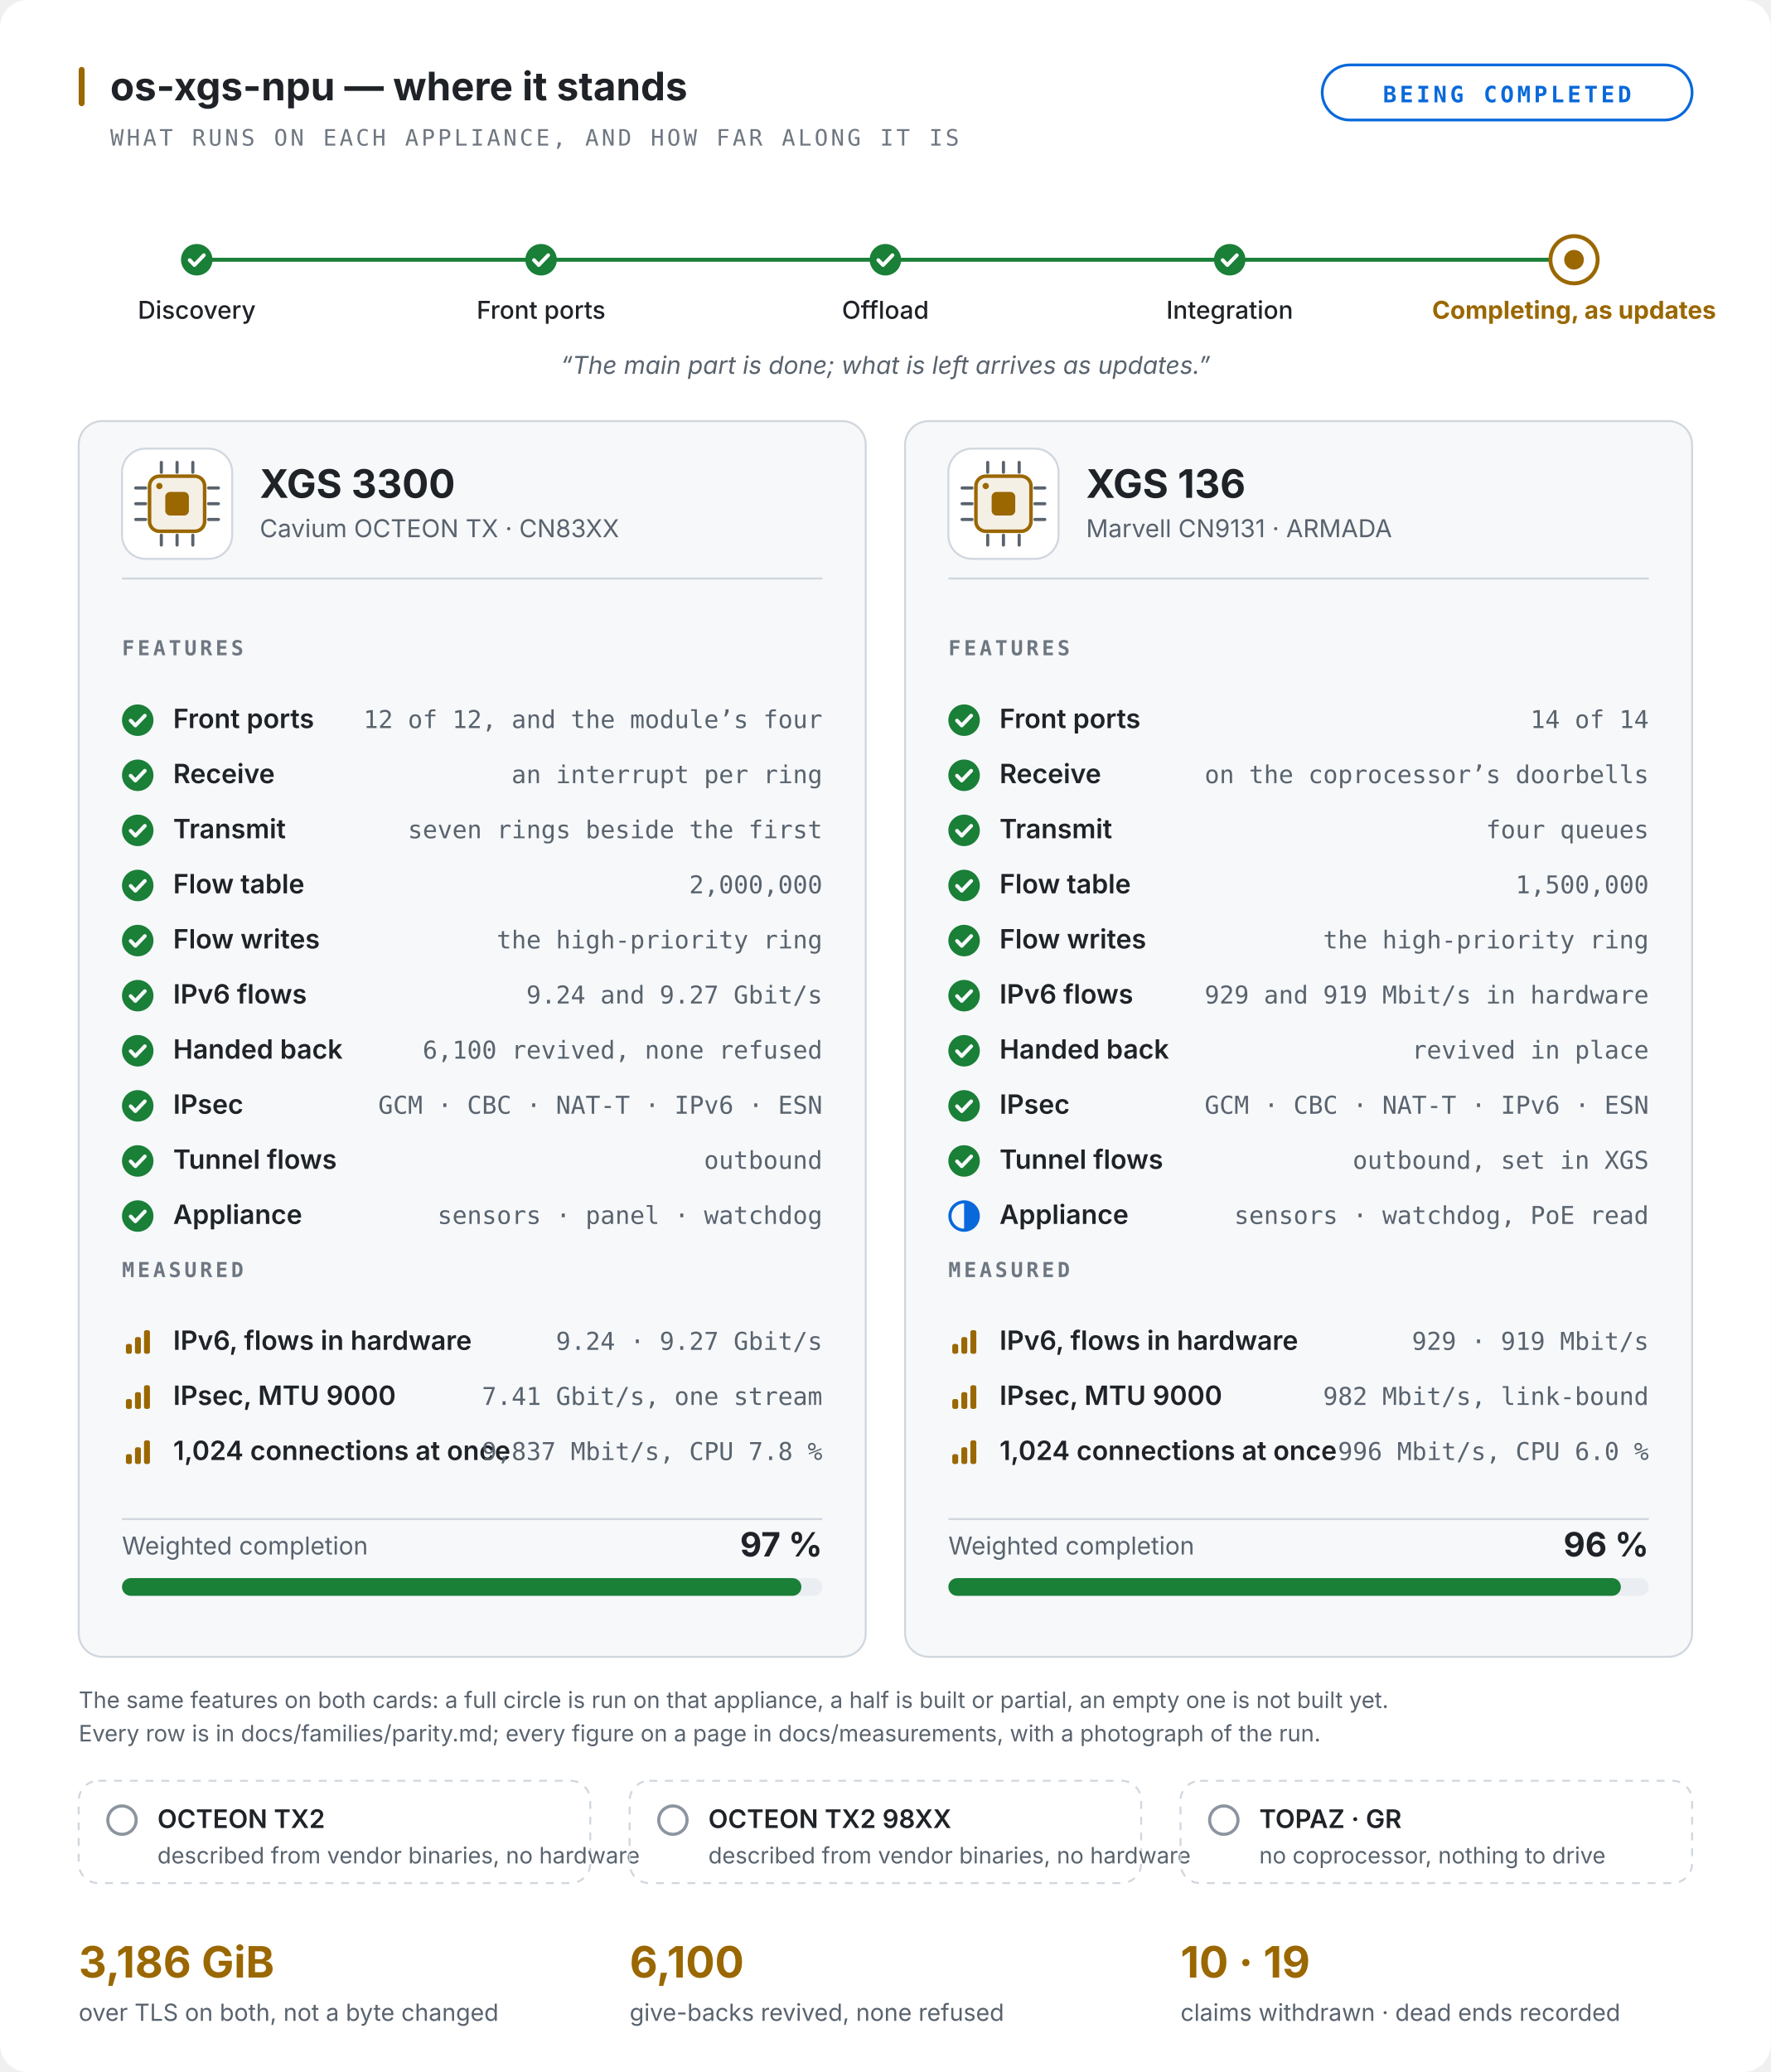
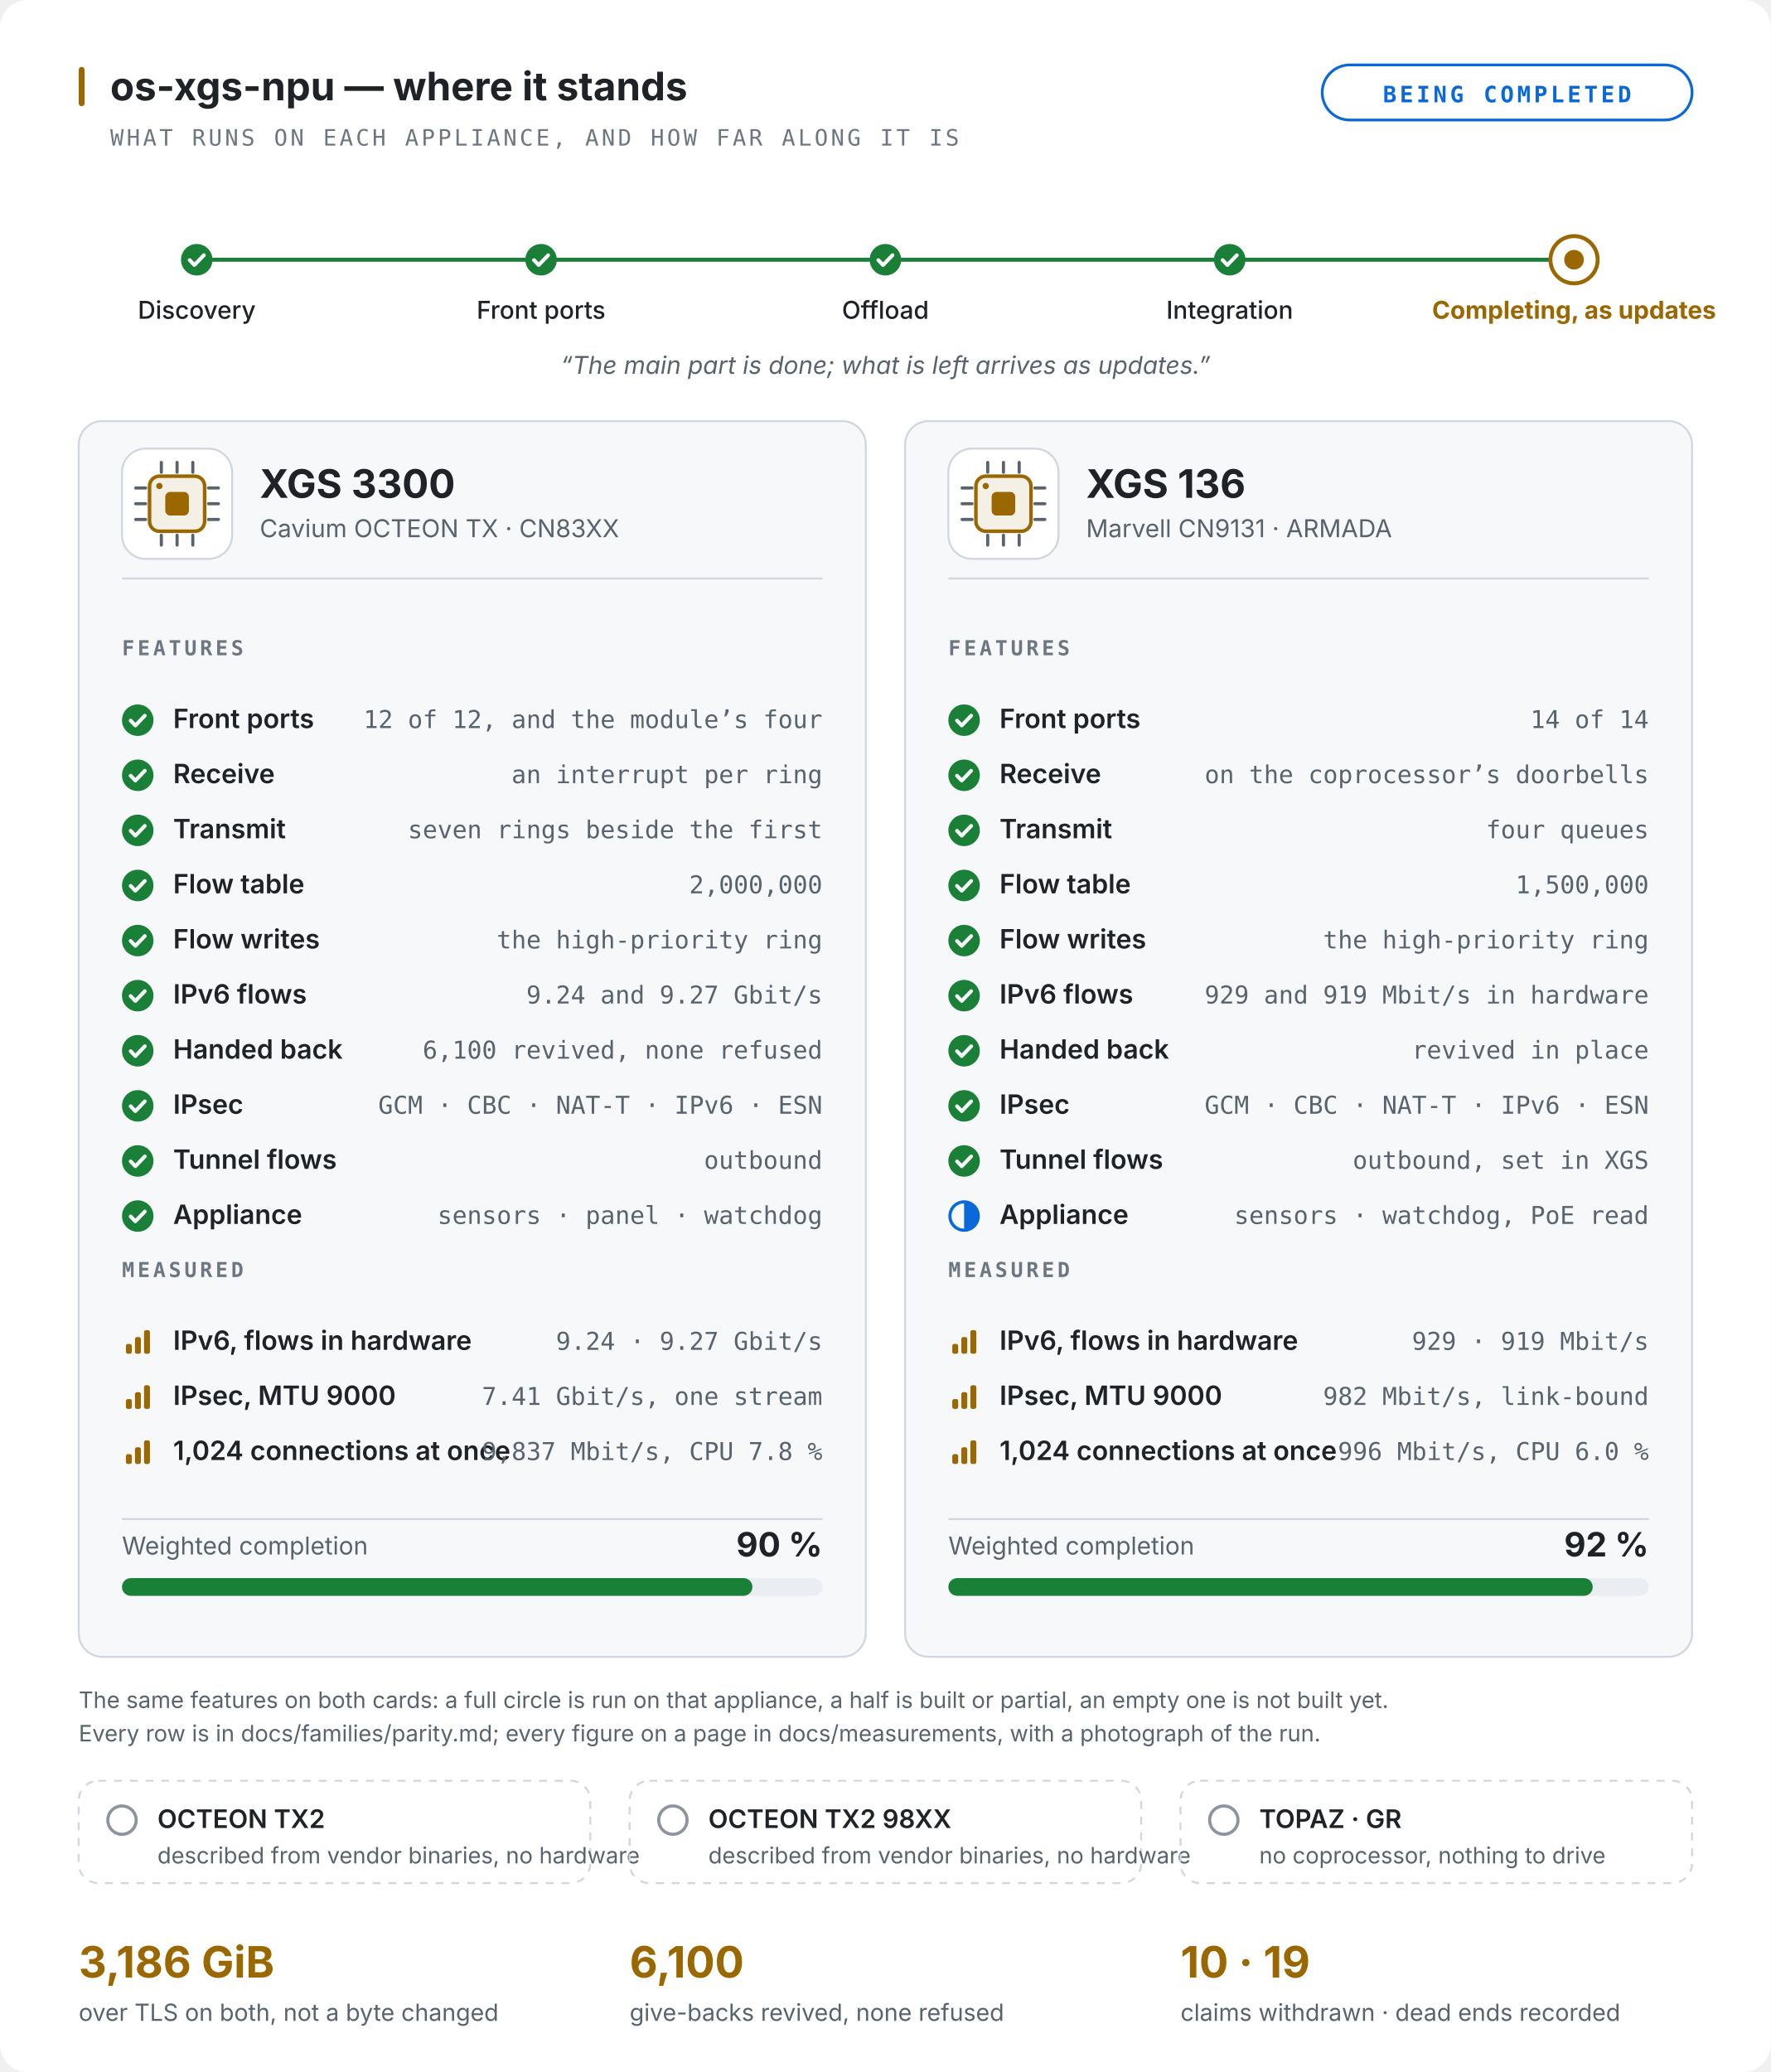
- <svg xmlns="http://www.w3.org/2000/svg" viewBox="0 0 900 1053" width="900" height="1053" role="img" aria-label="os-xgs-npu status. Stage: discovery, front ports, offload and integration done, the work-in-progress notice lifted; what is left being completed as updates. XGS 3300, Cavium OCTEON TX and CN83XX: Front ports: 12 of 12, and the module's four; Receive: an interrupt per ring; Transmit: seven rings beside the first; Flow table: 2,000,000; Flow writes: the high-priority ring; IPv6 flows: 9.24 and 9.27 Gbit/s; Handed back: 6,100 revived, none refused; IPsec: GCM and CBC and NAT-T and IPv6 and ESN; Tunnel flows: outbound; Appliance: sensors and panel and watchdog; IPv6, flows in hardware: 9.24 and 9.27 Gbit/s; IPsec, MTU 9000: 7.41 Gbit/s, one stream; 1,024 connections at once: 9,837 Mbit/s, CPU 7.8 %; weighted completion 97 per cent. XGS 136, Marvell CN9131 and ARMADA: Front ports: 14 of 14; Receive: on the coprocessor's doorbells; Transmit: four queues; Flow table: 1,500,000; Flow writes: the high-priority ring; IPv6 flows: 929 and 919 Mbit/s in hardware; Handed back: revived in place; IPsec: GCM and CBC and NAT-T and IPv6 and ESN; Tunnel flows: outbound, set in XGS; Appliance: sensors and watchdog, PoE read; IPv6, flows in hardware: 929 and 919 Mbit/s; IPsec, MTU 9000: 982 Mbit/s, link-bound; 1,024 connections at once: 996 Mbit/s, CPU 6.0 %; weighted completion 96 per cent. OCTEON TX2 and TX2 98XX described only; TOPAZ and GR have no coprocessor. 3,186 GiB over TLS on both, not a byte changed; 6,100 give-backs revived, none refused; 10 and 19 claims withdrawn and dead ends recorded.">
+ <svg xmlns="http://www.w3.org/2000/svg" viewBox="0 0 900 1053" width="900" height="1053" role="img" aria-label="os-xgs-npu status. Stage: discovery, front ports, offload and integration done, the work-in-progress notice lifted; what is left being completed as updates. XGS 3300, Cavium OCTEON TX and CN83XX: Front ports: 12 of 12, and the module's four; Receive: an interrupt per ring; Transmit: seven rings beside the first; Flow table: 2,000,000; Flow writes: the high-priority ring; IPv6 flows: 9.24 and 9.27 Gbit/s; Handed back: 6,100 revived, none refused; IPsec: GCM and CBC and NAT-T and IPv6 and ESN; Tunnel flows: outbound; Appliance: sensors and panel and watchdog; IPv6, flows in hardware: 9.24 and 9.27 Gbit/s; IPsec, MTU 9000: 7.41 Gbit/s, one stream; 1,024 connections at once: 9,837 Mbit/s, CPU 7.8 %; weighted completion 90 per cent. XGS 136, Marvell CN9131 and ARMADA: Front ports: 14 of 14; Receive: on the coprocessor's doorbells; Transmit: four queues; Flow table: 1,500,000; Flow writes: the high-priority ring; IPv6 flows: 929 and 919 Mbit/s in hardware; Handed back: revived in place; IPsec: GCM and CBC and NAT-T and IPv6 and ESN; Tunnel flows: outbound, set in XGS; Appliance: sensors and watchdog, PoE read; IPv6, flows in hardware: 929 and 919 Mbit/s; IPsec, MTU 9000: 982 Mbit/s, link-bound; 1,024 connections at once: 996 Mbit/s, CPU 6.0 %; weighted completion 92 per cent. OCTEON TX2 and TX2 98XX described only; TOPAZ and GR have no coprocessor. 3,186 GiB over TLS on both, not a byte changed; 6,100 give-backs revived, none refused; 10 and 19 claims withdrawn and dead ends recorded.">
  <rect width="900" height="1053" rx="14" fill="#FFFFFF" />
  <rect x="40" y="34" width="3" height="20" rx="1.5" fill="#9A6700" />
  <text x="56" y="51" font-family="ui-sans-serif,-apple-system,Segoe UI,Inter,Helvetica,Arial,sans-serif" font-size="20" font-weight="700" fill="#1F2328" text-anchor="start">os-xgs-npu — where it stands</text>
  <text x="56" y="74" font-family="ui-monospace,SFMono-Regular,Menlo,Consolas,monospace" font-size="11.5" font-weight="400" fill="#6E7781" text-anchor="start" letter-spacing="1.4">WHAT RUNS ON EACH APPLIANCE, AND HOW FAR ALONG IT IS</text>
  <rect x="672" y="33" width="188" height="28" rx="14" fill="none" stroke="#0969DA" stroke-width="1.4" />
  <text x="766" y="52" font-family="ui-monospace,SFMono-Regular,Menlo,Consolas,monospace" font-size="11.5" font-weight="700" fill="#0969DA" text-anchor="middle" letter-spacing="1.6">BEING COMPLETED</text>
  <line x1="100" y1="132" x2="800" y2="132" stroke="#D0D7DE" stroke-width="2" />
  <line x1="100" y1="132" x2="800" y2="132" stroke="#1A7F37" stroke-width="2" />
  <circle cx="100" cy="132" r="8" fill="#1A7F37" />
  <path d="M96.4 132.2 l2.4 2.5 l4.8 -5" fill="none" stroke="#FFFFFF" stroke-width="1.9" stroke-linecap="round" stroke-linejoin="round" />
  <text x="100" y="162" font-family="ui-sans-serif,-apple-system,Segoe UI,Inter,Helvetica,Arial,sans-serif" font-size="12.5" font-weight="500" fill="#1F2328" text-anchor="middle">Discovery</text>
  <circle cx="275" cy="132" r="8" fill="#1A7F37" />
  <path d="M271.4 132.2 l2.4 2.5 l4.8 -5" fill="none" stroke="#FFFFFF" stroke-width="1.9" stroke-linecap="round" stroke-linejoin="round" />
  <text x="275" y="162" font-family="ui-sans-serif,-apple-system,Segoe UI,Inter,Helvetica,Arial,sans-serif" font-size="12.5" font-weight="500" fill="#1F2328" text-anchor="middle">Front ports</text>
  <circle cx="450" cy="132" r="8" fill="#1A7F37" />
  <path d="M446.4 132.2 l2.4 2.5 l4.8 -5" fill="none" stroke="#FFFFFF" stroke-width="1.9" stroke-linecap="round" stroke-linejoin="round" />
  <text x="450" y="162" font-family="ui-sans-serif,-apple-system,Segoe UI,Inter,Helvetica,Arial,sans-serif" font-size="12.5" font-weight="500" fill="#1F2328" text-anchor="middle">Offload</text>
  <circle cx="625" cy="132" r="8" fill="#1A7F37" />
  <path d="M621.4 132.2 l2.4 2.5 l4.8 -5" fill="none" stroke="#FFFFFF" stroke-width="1.9" stroke-linecap="round" stroke-linejoin="round" />
  <text x="625" y="162" font-family="ui-sans-serif,-apple-system,Segoe UI,Inter,Helvetica,Arial,sans-serif" font-size="12.5" font-weight="500" fill="#1F2328" text-anchor="middle">Integration</text>
  <circle cx="800" cy="132" r="12" fill="#FFFFFF" stroke="#9A6700" stroke-width="2" />
  <circle cx="800" cy="132" r="5" fill="#9A6700" />
  <text x="800" y="162" font-family="ui-sans-serif,-apple-system,Segoe UI,Inter,Helvetica,Arial,sans-serif" font-size="12.5" font-weight="700" fill="#9A6700" text-anchor="middle">Completing, as updates</text>
  <text x="450.0" y="190" font-family="ui-sans-serif,-apple-system,Segoe UI,Inter,Helvetica,Arial,sans-serif" font-size="12.5" font-weight="400" fill="#59636E" text-anchor="middle" font-style="italic">“The main part is done; what is left arrives as updates.”</text>
  <rect x="40" y="214" width="400" height="628" rx="12" fill="#F6F8FA" stroke="#D0D7DE" />
  <rect x="62" y="228" width="56" height="56" rx="12" fill="#FFFFFF" stroke="#D0D7DE" />
  <path d="M82.0 240.0 v-5 M82.0 272.0 v5 M74.0 248.0 h-5 M106.0 248.0 h5" stroke="#59636E" stroke-width="1.6" stroke-linecap="round" fill="none" />
  <path d="M90.0 240.0 v-5 M90.0 272.0 v5 M74.0 256.0 h-5 M106.0 256.0 h5" stroke="#59636E" stroke-width="1.6" stroke-linecap="round" fill="none" />
  <path d="M98.0 240.0 v-5 M98.0 272.0 v5 M74.0 264.0 h-5 M106.0 264.0 h5" stroke="#59636E" stroke-width="1.6" stroke-linecap="round" fill="none" />
  <rect x="76.0" y="242.0" width="28" height="28" rx="5" fill="#9A6700" fill-opacity="0.10" stroke="#9A6700" stroke-width="1.8" />
  <rect x="84.0" y="250.0" width="12" height="12" rx="2.5" fill="#9A6700" />
  <circle cx="81.0" cy="247.0" r="1.6" fill="#9A6700" />
  <text x="132" y="253" font-family="ui-sans-serif,-apple-system,Segoe UI,Inter,Helvetica,Arial,sans-serif" font-size="20" font-weight="700" fill="#1F2328" text-anchor="start">XGS 3300</text>
  <text x="132" y="273" font-family="ui-sans-serif,-apple-system,Segoe UI,Inter,Helvetica,Arial,sans-serif" font-size="12.5" font-weight="400" fill="#59636E" text-anchor="start">Cavium OCTEON TX · CN83XX</text>
  <line x1="62" y1="294" x2="418" y2="294" stroke="#D0D7DE" />
  <text x="62" y="333" font-family="ui-monospace,SFMono-Regular,Menlo,Consolas,monospace" font-size="10.5" font-weight="700" fill="#6E7781" text-anchor="start" letter-spacing="1.6">FEATURES</text>
  <circle cx="70" cy="366" r="8" fill="#1A7F37" />
  <path d="M66.4 366.2 l2.4 2.5 l4.8 -5" fill="none" stroke="#F6F8FA" stroke-width="1.9" stroke-linecap="round" stroke-linejoin="round" />
  <text x="88" y="370" font-family="ui-sans-serif,-apple-system,Segoe UI,Inter,Helvetica,Arial,sans-serif" font-size="13.5" font-weight="600" fill="#1F2328" text-anchor="start">Front ports</text>
  <text x="418" y="370" font-family="ui-monospace,SFMono-Regular,Menlo,Consolas,monospace" font-size="12.5" font-weight="400" fill="#59636E" text-anchor="end">12 of 12, and the module’s four</text>
  <circle cx="70" cy="394" r="8" fill="#1A7F37" />
  <path d="M66.4 394.2 l2.4 2.5 l4.8 -5" fill="none" stroke="#F6F8FA" stroke-width="1.9" stroke-linecap="round" stroke-linejoin="round" />
  <text x="88" y="398" font-family="ui-sans-serif,-apple-system,Segoe UI,Inter,Helvetica,Arial,sans-serif" font-size="13.5" font-weight="600" fill="#1F2328" text-anchor="start">Receive</text>
  <text x="418" y="398" font-family="ui-monospace,SFMono-Regular,Menlo,Consolas,monospace" font-size="12.5" font-weight="400" fill="#59636E" text-anchor="end">an interrupt per ring</text>
  <circle cx="70" cy="422" r="8" fill="#1A7F37" />
  <path d="M66.4 422.2 l2.4 2.5 l4.8 -5" fill="none" stroke="#F6F8FA" stroke-width="1.9" stroke-linecap="round" stroke-linejoin="round" />
  <text x="88" y="426" font-family="ui-sans-serif,-apple-system,Segoe UI,Inter,Helvetica,Arial,sans-serif" font-size="13.5" font-weight="600" fill="#1F2328" text-anchor="start">Transmit</text>
  <text x="418" y="426" font-family="ui-monospace,SFMono-Regular,Menlo,Consolas,monospace" font-size="12.5" font-weight="400" fill="#59636E" text-anchor="end">seven rings beside the first</text>
  <circle cx="70" cy="450" r="8" fill="#1A7F37" />
  <path d="M66.4 450.2 l2.4 2.5 l4.8 -5" fill="none" stroke="#F6F8FA" stroke-width="1.9" stroke-linecap="round" stroke-linejoin="round" />
  <text x="88" y="454" font-family="ui-sans-serif,-apple-system,Segoe UI,Inter,Helvetica,Arial,sans-serif" font-size="13.5" font-weight="600" fill="#1F2328" text-anchor="start">Flow table</text>
  <text x="418" y="454" font-family="ui-monospace,SFMono-Regular,Menlo,Consolas,monospace" font-size="12.5" font-weight="400" fill="#59636E" text-anchor="end">2,000,000</text>
  <circle cx="70" cy="478" r="8" fill="#1A7F37" />
  <path d="M66.4 478.2 l2.4 2.5 l4.8 -5" fill="none" stroke="#F6F8FA" stroke-width="1.9" stroke-linecap="round" stroke-linejoin="round" />
  <text x="88" y="482" font-family="ui-sans-serif,-apple-system,Segoe UI,Inter,Helvetica,Arial,sans-serif" font-size="13.5" font-weight="600" fill="#1F2328" text-anchor="start">Flow writes</text>
  <text x="418" y="482" font-family="ui-monospace,SFMono-Regular,Menlo,Consolas,monospace" font-size="12.5" font-weight="400" fill="#59636E" text-anchor="end">the high-priority ring</text>
  <circle cx="70" cy="506" r="8" fill="#1A7F37" />
  <path d="M66.4 506.2 l2.4 2.5 l4.8 -5" fill="none" stroke="#F6F8FA" stroke-width="1.9" stroke-linecap="round" stroke-linejoin="round" />
  <text x="88" y="510" font-family="ui-sans-serif,-apple-system,Segoe UI,Inter,Helvetica,Arial,sans-serif" font-size="13.5" font-weight="600" fill="#1F2328" text-anchor="start">IPv6 flows</text>
  <text x="418" y="510" font-family="ui-monospace,SFMono-Regular,Menlo,Consolas,monospace" font-size="12.5" font-weight="400" fill="#59636E" text-anchor="end">9.24 and 9.27 Gbit/s</text>
  <circle cx="70" cy="534" r="8" fill="#1A7F37" />
  <path d="M66.4 534.2 l2.4 2.5 l4.8 -5" fill="none" stroke="#F6F8FA" stroke-width="1.9" stroke-linecap="round" stroke-linejoin="round" />
  <text x="88" y="538" font-family="ui-sans-serif,-apple-system,Segoe UI,Inter,Helvetica,Arial,sans-serif" font-size="13.5" font-weight="600" fill="#1F2328" text-anchor="start">Handed back</text>
  <text x="418" y="538" font-family="ui-monospace,SFMono-Regular,Menlo,Consolas,monospace" font-size="12.5" font-weight="400" fill="#59636E" text-anchor="end">6,100 revived, none refused</text>
  <circle cx="70" cy="562" r="8" fill="#1A7F37" />
  <path d="M66.4 562.2 l2.4 2.5 l4.8 -5" fill="none" stroke="#F6F8FA" stroke-width="1.9" stroke-linecap="round" stroke-linejoin="round" />
  <text x="88" y="566" font-family="ui-sans-serif,-apple-system,Segoe UI,Inter,Helvetica,Arial,sans-serif" font-size="13.5" font-weight="600" fill="#1F2328" text-anchor="start">IPsec</text>
  <text x="418" y="566" font-family="ui-monospace,SFMono-Regular,Menlo,Consolas,monospace" font-size="12.5" font-weight="400" fill="#59636E" text-anchor="end">GCM · CBC · NAT-T · IPv6 · ESN</text>
  <circle cx="70" cy="590" r="8" fill="#1A7F37" />
  <path d="M66.4 590.2 l2.4 2.5 l4.8 -5" fill="none" stroke="#F6F8FA" stroke-width="1.9" stroke-linecap="round" stroke-linejoin="round" />
  <text x="88" y="594" font-family="ui-sans-serif,-apple-system,Segoe UI,Inter,Helvetica,Arial,sans-serif" font-size="13.5" font-weight="600" fill="#1F2328" text-anchor="start">Tunnel flows</text>
  <text x="418" y="594" font-family="ui-monospace,SFMono-Regular,Menlo,Consolas,monospace" font-size="12.5" font-weight="400" fill="#59636E" text-anchor="end">outbound</text>
  <circle cx="70" cy="618" r="8" fill="#1A7F37" />
  <path d="M66.4 618.2 l2.4 2.5 l4.8 -5" fill="none" stroke="#F6F8FA" stroke-width="1.9" stroke-linecap="round" stroke-linejoin="round" />
  <text x="88" y="622" font-family="ui-sans-serif,-apple-system,Segoe UI,Inter,Helvetica,Arial,sans-serif" font-size="13.5" font-weight="600" fill="#1F2328" text-anchor="start">Appliance</text>
  <text x="418" y="622" font-family="ui-monospace,SFMono-Regular,Menlo,Consolas,monospace" font-size="12.5" font-weight="400" fill="#59636E" text-anchor="end">sensors · panel · watchdog</text>
  <text x="62" y="649" font-family="ui-monospace,SFMono-Regular,Menlo,Consolas,monospace" font-size="10.5" font-weight="700" fill="#6E7781" text-anchor="start" letter-spacing="1.6">MEASURED</text>
  <rect x="64.0" y="683" width="3" height="5" rx="1" fill="#9A6700" />
  <rect x="68.6" y="679.5" width="3" height="8.5" rx="1" fill="#9A6700" />
  <rect x="73.2" y="676" width="3" height="12" rx="1" fill="#9A6700" />
  <text x="88" y="686" font-family="ui-sans-serif,-apple-system,Segoe UI,Inter,Helvetica,Arial,sans-serif" font-size="13.5" font-weight="600" fill="#1F2328" text-anchor="start">IPv6, flows in hardware</text>
  <text x="418" y="686" font-family="ui-monospace,SFMono-Regular,Menlo,Consolas,monospace" font-size="12.5" font-weight="400" fill="#59636E" text-anchor="end">9.24 · 9.27 Gbit/s</text>
  <rect x="64.0" y="711" width="3" height="5" rx="1" fill="#9A6700" />
  <rect x="68.6" y="707.5" width="3" height="8.5" rx="1" fill="#9A6700" />
  <rect x="73.2" y="704" width="3" height="12" rx="1" fill="#9A6700" />
  <text x="88" y="714" font-family="ui-sans-serif,-apple-system,Segoe UI,Inter,Helvetica,Arial,sans-serif" font-size="13.5" font-weight="600" fill="#1F2328" text-anchor="start">IPsec, MTU 9000</text>
  <text x="418" y="714" font-family="ui-monospace,SFMono-Regular,Menlo,Consolas,monospace" font-size="12.5" font-weight="400" fill="#59636E" text-anchor="end">7.41 Gbit/s, one stream</text>
  <rect x="64.0" y="739" width="3" height="5" rx="1" fill="#9A6700" />
  <rect x="68.6" y="735.5" width="3" height="8.5" rx="1" fill="#9A6700" />
  <rect x="73.2" y="732" width="3" height="12" rx="1" fill="#9A6700" />
  <text x="88" y="742" font-family="ui-sans-serif,-apple-system,Segoe UI,Inter,Helvetica,Arial,sans-serif" font-size="13.5" font-weight="600" fill="#1F2328" text-anchor="start">1,024 connections at once</text>
  <text x="418" y="742" font-family="ui-monospace,SFMono-Regular,Menlo,Consolas,monospace" font-size="12.5" font-weight="400" fill="#59636E" text-anchor="end">9,837 Mbit/s, CPU 7.8 %</text>
  <line x1="62" y1="772" x2="418" y2="772" stroke="#D0D7DE" />
  <text x="62" y="790" font-family="ui-sans-serif,-apple-system,Segoe UI,Inter,Helvetica,Arial,sans-serif" font-size="12.5" font-weight="400" fill="#59636E" text-anchor="start">Weighted completion</text>
-   <text x="418" y="791" font-family="ui-sans-serif,-apple-system,Segoe UI,Inter,Helvetica,Arial,sans-serif" font-size="17" font-weight="700" fill="#1F2328" text-anchor="end">97 %</text>
+   <text x="418" y="791" font-family="ui-sans-serif,-apple-system,Segoe UI,Inter,Helvetica,Arial,sans-serif" font-size="17" font-weight="700" fill="#1F2328" text-anchor="end">90 %</text>
  <rect x="62" y="802" width="356" height="9" rx="4.5" fill="#EAEEF2" />
-   <rect x="62" y="802" width="345.3" height="9" rx="4.5" fill="#1A7F37" />
+   <rect x="62" y="802" width="320.4" height="9" rx="4.5" fill="#1A7F37" />
  <rect x="460" y="214" width="400" height="628" rx="12" fill="#F6F8FA" stroke="#D0D7DE" />
  <rect x="482" y="228" width="56" height="56" rx="12" fill="#FFFFFF" stroke="#D0D7DE" />
  <path d="M502.0 240.0 v-5 M502.0 272.0 v5 M494.0 248.0 h-5 M526.0 248.0 h5" stroke="#59636E" stroke-width="1.6" stroke-linecap="round" fill="none" />
  <path d="M510.0 240.0 v-5 M510.0 272.0 v5 M494.0 256.0 h-5 M526.0 256.0 h5" stroke="#59636E" stroke-width="1.6" stroke-linecap="round" fill="none" />
  <path d="M518.0 240.0 v-5 M518.0 272.0 v5 M494.0 264.0 h-5 M526.0 264.0 h5" stroke="#59636E" stroke-width="1.6" stroke-linecap="round" fill="none" />
  <rect x="496.0" y="242.0" width="28" height="28" rx="5" fill="#9A6700" fill-opacity="0.10" stroke="#9A6700" stroke-width="1.8" />
  <rect x="504.0" y="250.0" width="12" height="12" rx="2.5" fill="#9A6700" />
  <circle cx="501.0" cy="247.0" r="1.6" fill="#9A6700" />
  <text x="552" y="253" font-family="ui-sans-serif,-apple-system,Segoe UI,Inter,Helvetica,Arial,sans-serif" font-size="20" font-weight="700" fill="#1F2328" text-anchor="start">XGS 136</text>
  <text x="552" y="273" font-family="ui-sans-serif,-apple-system,Segoe UI,Inter,Helvetica,Arial,sans-serif" font-size="12.5" font-weight="400" fill="#59636E" text-anchor="start">Marvell CN9131 · ARMADA</text>
  <line x1="482" y1="294" x2="838" y2="294" stroke="#D0D7DE" />
  <text x="482" y="333" font-family="ui-monospace,SFMono-Regular,Menlo,Consolas,monospace" font-size="10.5" font-weight="700" fill="#6E7781" text-anchor="start" letter-spacing="1.6">FEATURES</text>
  <circle cx="490" cy="366" r="8" fill="#1A7F37" />
  <path d="M486.4 366.2 l2.4 2.5 l4.8 -5" fill="none" stroke="#F6F8FA" stroke-width="1.9" stroke-linecap="round" stroke-linejoin="round" />
  <text x="508" y="370" font-family="ui-sans-serif,-apple-system,Segoe UI,Inter,Helvetica,Arial,sans-serif" font-size="13.5" font-weight="600" fill="#1F2328" text-anchor="start">Front ports</text>
  <text x="838" y="370" font-family="ui-monospace,SFMono-Regular,Menlo,Consolas,monospace" font-size="12.5" font-weight="400" fill="#59636E" text-anchor="end">14 of 14</text>
  <circle cx="490" cy="394" r="8" fill="#1A7F37" />
  <path d="M486.4 394.2 l2.4 2.5 l4.8 -5" fill="none" stroke="#F6F8FA" stroke-width="1.9" stroke-linecap="round" stroke-linejoin="round" />
  <text x="508" y="398" font-family="ui-sans-serif,-apple-system,Segoe UI,Inter,Helvetica,Arial,sans-serif" font-size="13.5" font-weight="600" fill="#1F2328" text-anchor="start">Receive</text>
  <text x="838" y="398" font-family="ui-monospace,SFMono-Regular,Menlo,Consolas,monospace" font-size="12.5" font-weight="400" fill="#59636E" text-anchor="end">on the coprocessor’s doorbells</text>
  <circle cx="490" cy="422" r="8" fill="#1A7F37" />
  <path d="M486.4 422.2 l2.4 2.5 l4.8 -5" fill="none" stroke="#F6F8FA" stroke-width="1.9" stroke-linecap="round" stroke-linejoin="round" />
  <text x="508" y="426" font-family="ui-sans-serif,-apple-system,Segoe UI,Inter,Helvetica,Arial,sans-serif" font-size="13.5" font-weight="600" fill="#1F2328" text-anchor="start">Transmit</text>
  <text x="838" y="426" font-family="ui-monospace,SFMono-Regular,Menlo,Consolas,monospace" font-size="12.5" font-weight="400" fill="#59636E" text-anchor="end">four queues</text>
  <circle cx="490" cy="450" r="8" fill="#1A7F37" />
  <path d="M486.4 450.2 l2.4 2.5 l4.8 -5" fill="none" stroke="#F6F8FA" stroke-width="1.9" stroke-linecap="round" stroke-linejoin="round" />
  <text x="508" y="454" font-family="ui-sans-serif,-apple-system,Segoe UI,Inter,Helvetica,Arial,sans-serif" font-size="13.5" font-weight="600" fill="#1F2328" text-anchor="start">Flow table</text>
  <text x="838" y="454" font-family="ui-monospace,SFMono-Regular,Menlo,Consolas,monospace" font-size="12.5" font-weight="400" fill="#59636E" text-anchor="end">1,500,000</text>
  <circle cx="490" cy="478" r="8" fill="#1A7F37" />
  <path d="M486.4 478.2 l2.4 2.5 l4.8 -5" fill="none" stroke="#F6F8FA" stroke-width="1.9" stroke-linecap="round" stroke-linejoin="round" />
  <text x="508" y="482" font-family="ui-sans-serif,-apple-system,Segoe UI,Inter,Helvetica,Arial,sans-serif" font-size="13.5" font-weight="600" fill="#1F2328" text-anchor="start">Flow writes</text>
  <text x="838" y="482" font-family="ui-monospace,SFMono-Regular,Menlo,Consolas,monospace" font-size="12.5" font-weight="400" fill="#59636E" text-anchor="end">the high-priority ring</text>
  <circle cx="490" cy="506" r="8" fill="#1A7F37" />
  <path d="M486.4 506.2 l2.4 2.5 l4.8 -5" fill="none" stroke="#F6F8FA" stroke-width="1.9" stroke-linecap="round" stroke-linejoin="round" />
  <text x="508" y="510" font-family="ui-sans-serif,-apple-system,Segoe UI,Inter,Helvetica,Arial,sans-serif" font-size="13.5" font-weight="600" fill="#1F2328" text-anchor="start">IPv6 flows</text>
  <text x="838" y="510" font-family="ui-monospace,SFMono-Regular,Menlo,Consolas,monospace" font-size="12.5" font-weight="400" fill="#59636E" text-anchor="end">929 and 919 Mbit/s in hardware</text>
  <circle cx="490" cy="534" r="8" fill="#1A7F37" />
  <path d="M486.4 534.2 l2.4 2.5 l4.8 -5" fill="none" stroke="#F6F8FA" stroke-width="1.9" stroke-linecap="round" stroke-linejoin="round" />
  <text x="508" y="538" font-family="ui-sans-serif,-apple-system,Segoe UI,Inter,Helvetica,Arial,sans-serif" font-size="13.5" font-weight="600" fill="#1F2328" text-anchor="start">Handed back</text>
  <text x="838" y="538" font-family="ui-monospace,SFMono-Regular,Menlo,Consolas,monospace" font-size="12.5" font-weight="400" fill="#59636E" text-anchor="end">revived in place</text>
  <circle cx="490" cy="562" r="8" fill="#1A7F37" />
  <path d="M486.4 562.2 l2.4 2.5 l4.8 -5" fill="none" stroke="#F6F8FA" stroke-width="1.9" stroke-linecap="round" stroke-linejoin="round" />
  <text x="508" y="566" font-family="ui-sans-serif,-apple-system,Segoe UI,Inter,Helvetica,Arial,sans-serif" font-size="13.5" font-weight="600" fill="#1F2328" text-anchor="start">IPsec</text>
  <text x="838" y="566" font-family="ui-monospace,SFMono-Regular,Menlo,Consolas,monospace" font-size="12.5" font-weight="400" fill="#59636E" text-anchor="end">GCM · CBC · NAT-T · IPv6 · ESN</text>
  <circle cx="490" cy="590" r="8" fill="#1A7F37" />
  <path d="M486.4 590.2 l2.4 2.5 l4.8 -5" fill="none" stroke="#F6F8FA" stroke-width="1.9" stroke-linecap="round" stroke-linejoin="round" />
  <text x="508" y="594" font-family="ui-sans-serif,-apple-system,Segoe UI,Inter,Helvetica,Arial,sans-serif" font-size="13.5" font-weight="600" fill="#1F2328" text-anchor="start">Tunnel flows</text>
  <text x="838" y="594" font-family="ui-monospace,SFMono-Regular,Menlo,Consolas,monospace" font-size="12.5" font-weight="400" fill="#59636E" text-anchor="end">outbound, set in XGS</text>
  <circle cx="490" cy="618" r="7.2" fill="none" stroke="#0969DA" stroke-width="1.6" />
  <path d="M490 610.8 A7.2 7.2 0 0 1 490 625.2 Z" fill="#0969DA" />
  <text x="508" y="622" font-family="ui-sans-serif,-apple-system,Segoe UI,Inter,Helvetica,Arial,sans-serif" font-size="13.5" font-weight="600" fill="#1F2328" text-anchor="start">Appliance</text>
  <text x="838" y="622" font-family="ui-monospace,SFMono-Regular,Menlo,Consolas,monospace" font-size="12.5" font-weight="400" fill="#59636E" text-anchor="end">sensors · watchdog, PoE read</text>
  <text x="482" y="649" font-family="ui-monospace,SFMono-Regular,Menlo,Consolas,monospace" font-size="10.5" font-weight="700" fill="#6E7781" text-anchor="start" letter-spacing="1.6">MEASURED</text>
  <rect x="484.0" y="683" width="3" height="5" rx="1" fill="#9A6700" />
  <rect x="488.6" y="679.5" width="3" height="8.5" rx="1" fill="#9A6700" />
  <rect x="493.2" y="676" width="3" height="12" rx="1" fill="#9A6700" />
  <text x="508" y="686" font-family="ui-sans-serif,-apple-system,Segoe UI,Inter,Helvetica,Arial,sans-serif" font-size="13.5" font-weight="600" fill="#1F2328" text-anchor="start">IPv6, flows in hardware</text>
  <text x="838" y="686" font-family="ui-monospace,SFMono-Regular,Menlo,Consolas,monospace" font-size="12.5" font-weight="400" fill="#59636E" text-anchor="end">929 · 919 Mbit/s</text>
  <rect x="484.0" y="711" width="3" height="5" rx="1" fill="#9A6700" />
  <rect x="488.6" y="707.5" width="3" height="8.5" rx="1" fill="#9A6700" />
  <rect x="493.2" y="704" width="3" height="12" rx="1" fill="#9A6700" />
  <text x="508" y="714" font-family="ui-sans-serif,-apple-system,Segoe UI,Inter,Helvetica,Arial,sans-serif" font-size="13.5" font-weight="600" fill="#1F2328" text-anchor="start">IPsec, MTU 9000</text>
  <text x="838" y="714" font-family="ui-monospace,SFMono-Regular,Menlo,Consolas,monospace" font-size="12.5" font-weight="400" fill="#59636E" text-anchor="end">982 Mbit/s, link-bound</text>
  <rect x="484.0" y="739" width="3" height="5" rx="1" fill="#9A6700" />
  <rect x="488.6" y="735.5" width="3" height="8.5" rx="1" fill="#9A6700" />
  <rect x="493.2" y="732" width="3" height="12" rx="1" fill="#9A6700" />
  <text x="508" y="742" font-family="ui-sans-serif,-apple-system,Segoe UI,Inter,Helvetica,Arial,sans-serif" font-size="13.5" font-weight="600" fill="#1F2328" text-anchor="start">1,024 connections at once</text>
  <text x="838" y="742" font-family="ui-monospace,SFMono-Regular,Menlo,Consolas,monospace" font-size="12.5" font-weight="400" fill="#59636E" text-anchor="end">996 Mbit/s, CPU 6.0 %</text>
  <line x1="482" y1="772" x2="838" y2="772" stroke="#D0D7DE" />
  <text x="482" y="790" font-family="ui-sans-serif,-apple-system,Segoe UI,Inter,Helvetica,Arial,sans-serif" font-size="12.5" font-weight="400" fill="#59636E" text-anchor="start">Weighted completion</text>
-   <text x="838" y="791" font-family="ui-sans-serif,-apple-system,Segoe UI,Inter,Helvetica,Arial,sans-serif" font-size="17" font-weight="700" fill="#1F2328" text-anchor="end">96 %</text>
+   <text x="838" y="791" font-family="ui-sans-serif,-apple-system,Segoe UI,Inter,Helvetica,Arial,sans-serif" font-size="17" font-weight="700" fill="#1F2328" text-anchor="end">92 %</text>
  <rect x="482" y="802" width="356" height="9" rx="4.5" fill="#EAEEF2" />
-   <rect x="482" y="802" width="341.8" height="9" rx="4.5" fill="#1A7F37" />
+   <rect x="482" y="802" width="327.5" height="9" rx="4.5" fill="#1A7F37" />
  <text x="40" y="868" font-family="ui-sans-serif,-apple-system,Segoe UI,Inter,Helvetica,Arial,sans-serif" font-size="11.5" font-weight="400" fill="#59636E" text-anchor="start">The same features on both cards: a full circle is run on that appliance, a half is built or partial, an empty one is not built yet.</text>
  <text x="40" y="885" font-family="ui-sans-serif,-apple-system,Segoe UI,Inter,Helvetica,Arial,sans-serif" font-size="11.5" font-weight="400" fill="#59636E" text-anchor="start">Every row is in docs/families/parity.md; every figure on a page in docs/measurements, with a photograph of the run.</text>
  <rect x="40" y="905" width="260" height="52" rx="10" fill="none" stroke="#D0D7DE" stroke-dasharray="4 4" />
  <circle cx="62" cy="925" r="7.2" fill="none" stroke="#8C959F" stroke-width="1.6" />
  <text x="80" y="929" font-family="ui-sans-serif,-apple-system,Segoe UI,Inter,Helvetica,Arial,sans-serif" font-size="13" font-weight="600" fill="#1F2328" text-anchor="start">OCTEON TX2</text>
  <text x="80" y="947" font-family="ui-sans-serif,-apple-system,Segoe UI,Inter,Helvetica,Arial,sans-serif" font-size="11.5" font-weight="400" fill="#59636E" text-anchor="start">described from vendor binaries, no hardware</text>
  <rect x="320" y="905" width="260" height="52" rx="10" fill="none" stroke="#D0D7DE" stroke-dasharray="4 4" />
  <circle cx="342" cy="925" r="7.2" fill="none" stroke="#8C959F" stroke-width="1.6" />
  <text x="360" y="929" font-family="ui-sans-serif,-apple-system,Segoe UI,Inter,Helvetica,Arial,sans-serif" font-size="13" font-weight="600" fill="#1F2328" text-anchor="start">OCTEON TX2 98XX</text>
  <text x="360" y="947" font-family="ui-sans-serif,-apple-system,Segoe UI,Inter,Helvetica,Arial,sans-serif" font-size="11.5" font-weight="400" fill="#59636E" text-anchor="start">described from vendor binaries, no hardware</text>
  <rect x="600" y="905" width="260" height="52" rx="10" fill="none" stroke="#D0D7DE" stroke-dasharray="4 4" />
  <circle cx="622" cy="925" r="7.2" fill="none" stroke="#8C959F" stroke-width="1.6" />
  <text x="640" y="929" font-family="ui-sans-serif,-apple-system,Segoe UI,Inter,Helvetica,Arial,sans-serif" font-size="13" font-weight="600" fill="#1F2328" text-anchor="start">TOPAZ · GR</text>
  <text x="640" y="947" font-family="ui-sans-serif,-apple-system,Segoe UI,Inter,Helvetica,Arial,sans-serif" font-size="11.5" font-weight="400" fill="#59636E" text-anchor="start">no coprocessor, nothing to drive</text>
  <text x="40" y="1005" font-family="ui-sans-serif,-apple-system,Segoe UI,Inter,Helvetica,Arial,sans-serif" font-size="22" font-weight="700" fill="#9A6700" text-anchor="start">3,186 GiB</text>
  <text x="40" y="1027" font-family="ui-sans-serif,-apple-system,Segoe UI,Inter,Helvetica,Arial,sans-serif" font-size="12" font-weight="400" fill="#59636E" text-anchor="start">over TLS on both, not a byte changed</text>
  <text x="320" y="1005" font-family="ui-sans-serif,-apple-system,Segoe UI,Inter,Helvetica,Arial,sans-serif" font-size="22" font-weight="700" fill="#9A6700" text-anchor="start">6,100</text>
  <text x="320" y="1027" font-family="ui-sans-serif,-apple-system,Segoe UI,Inter,Helvetica,Arial,sans-serif" font-size="12" font-weight="400" fill="#59636E" text-anchor="start">give-backs revived, none refused</text>
  <text x="600" y="1005" font-family="ui-sans-serif,-apple-system,Segoe UI,Inter,Helvetica,Arial,sans-serif" font-size="22" font-weight="700" fill="#9A6700" text-anchor="start">10 · 19</text>
  <text x="600" y="1027" font-family="ui-sans-serif,-apple-system,Segoe UI,Inter,Helvetica,Arial,sans-serif" font-size="12" font-weight="400" fill="#59636E" text-anchor="start">claims withdrawn · dead ends recorded</text>
</svg>
